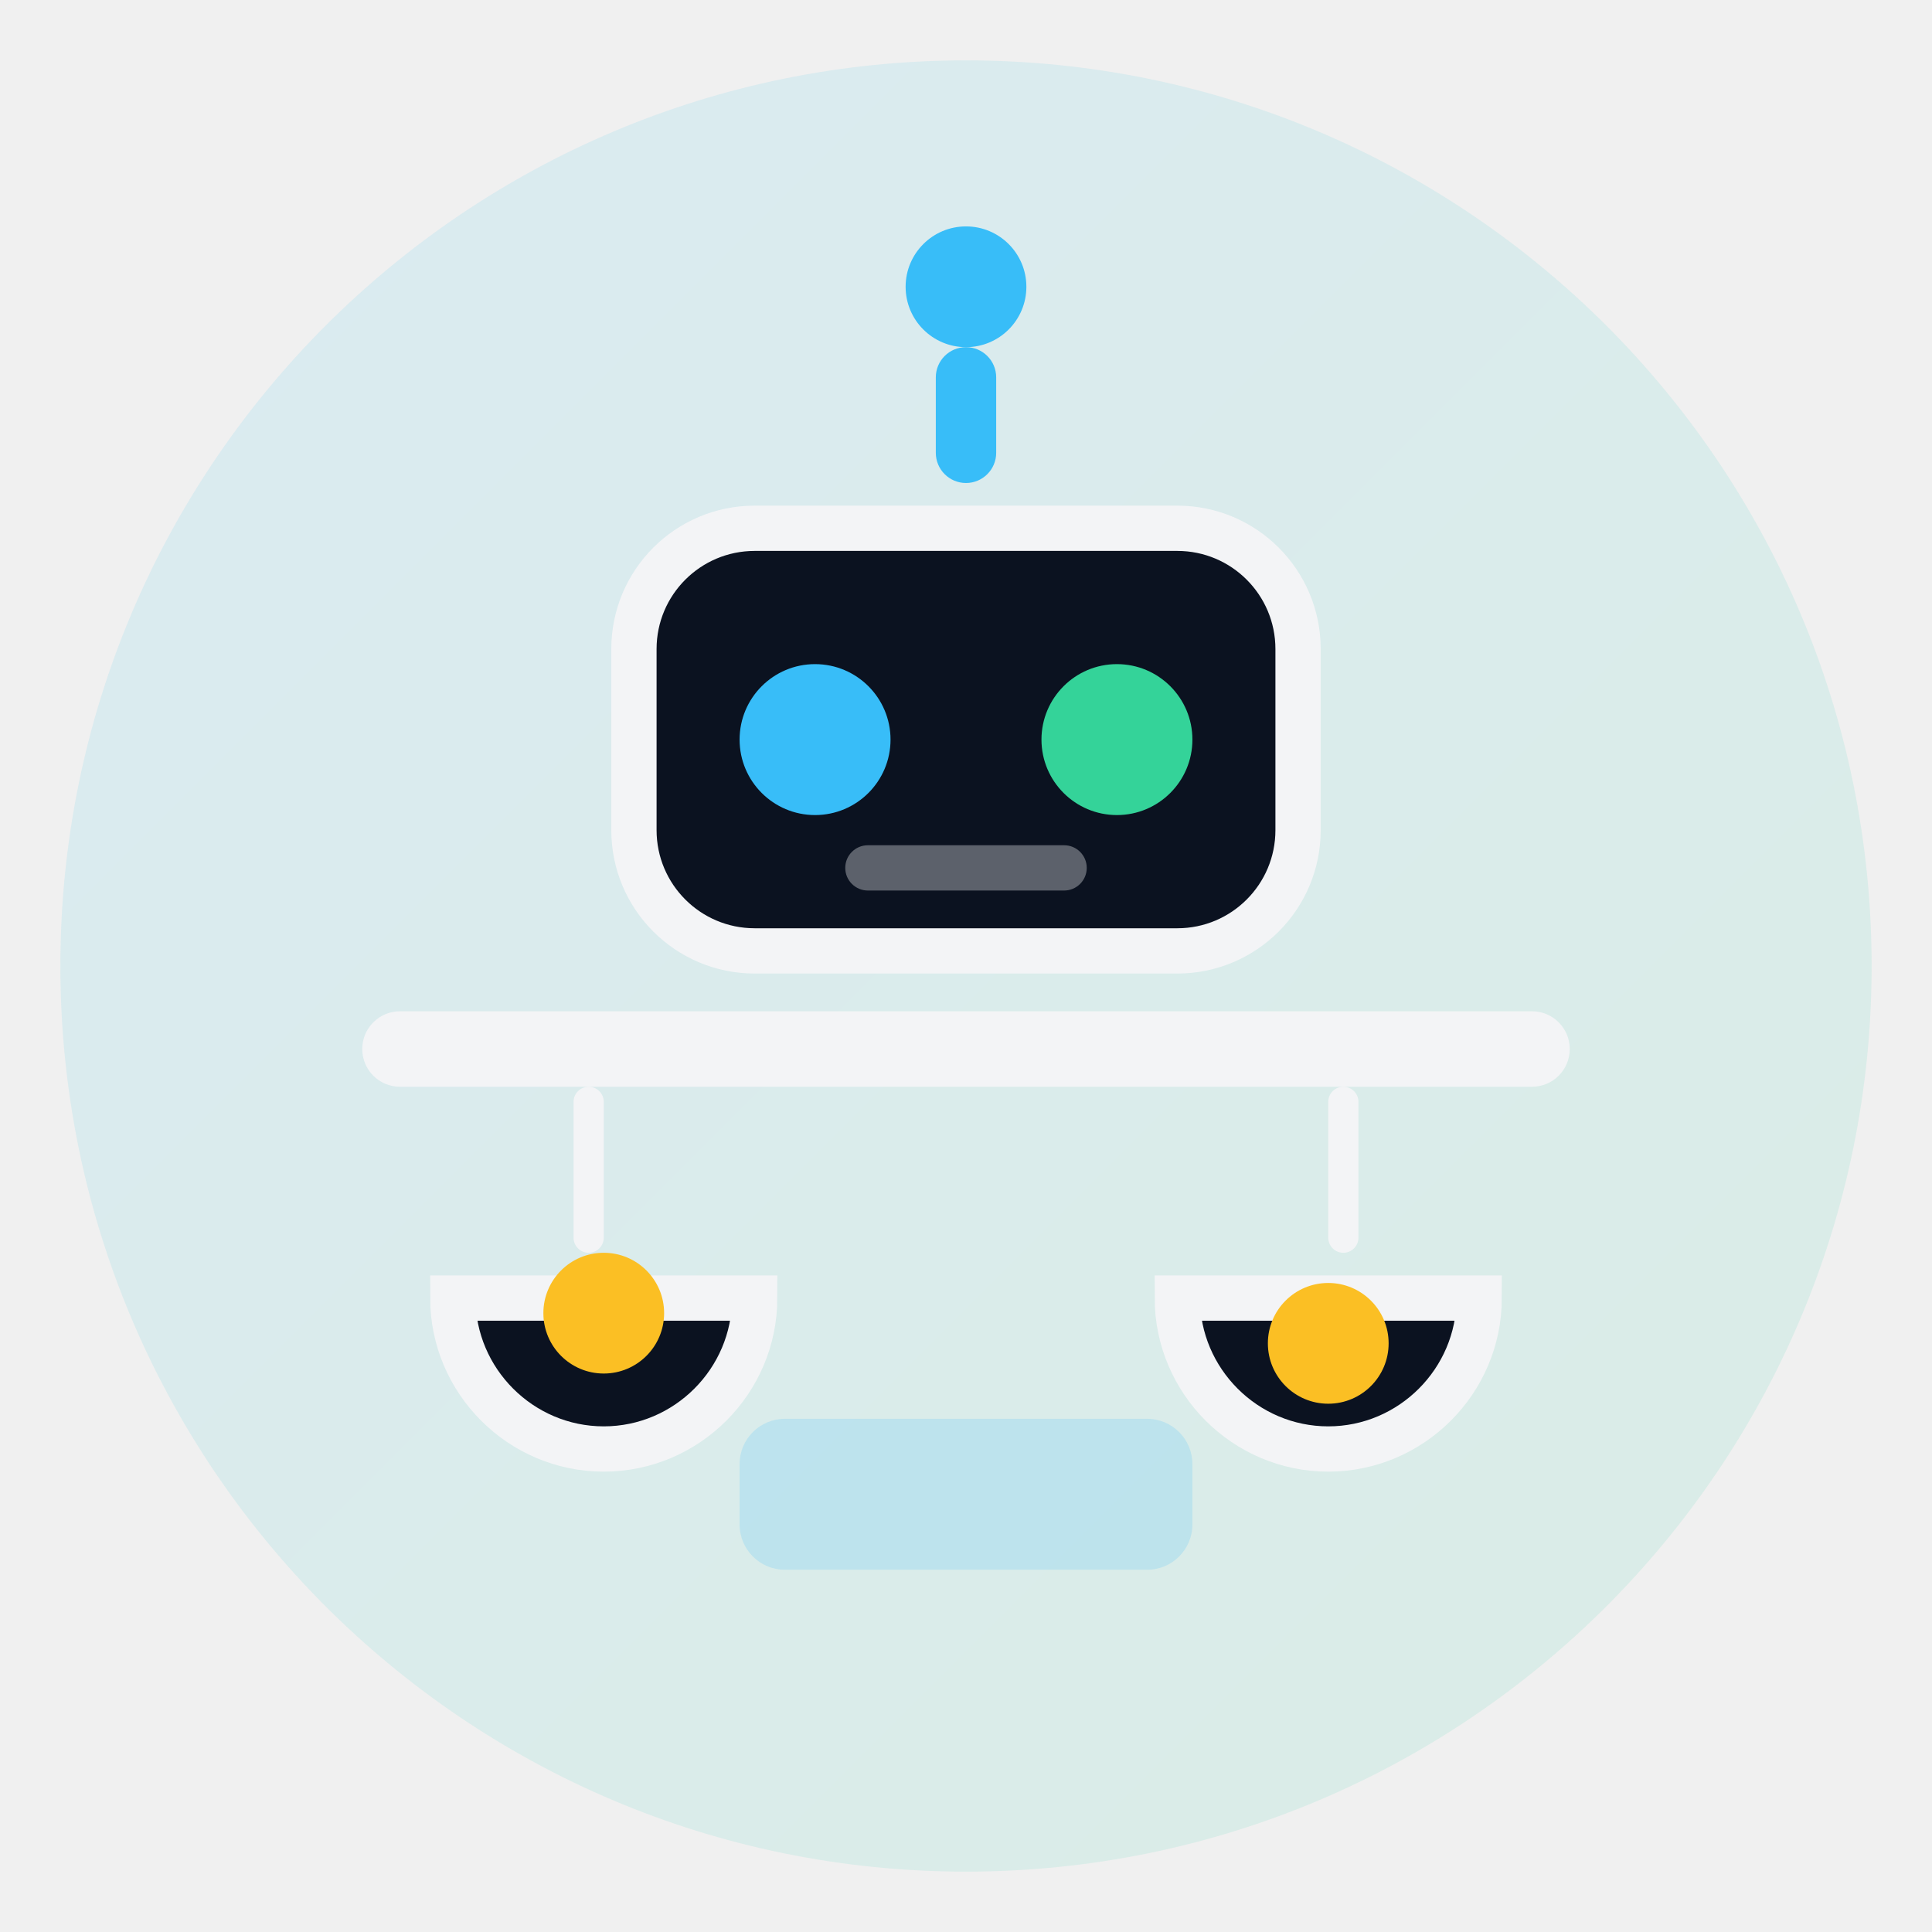
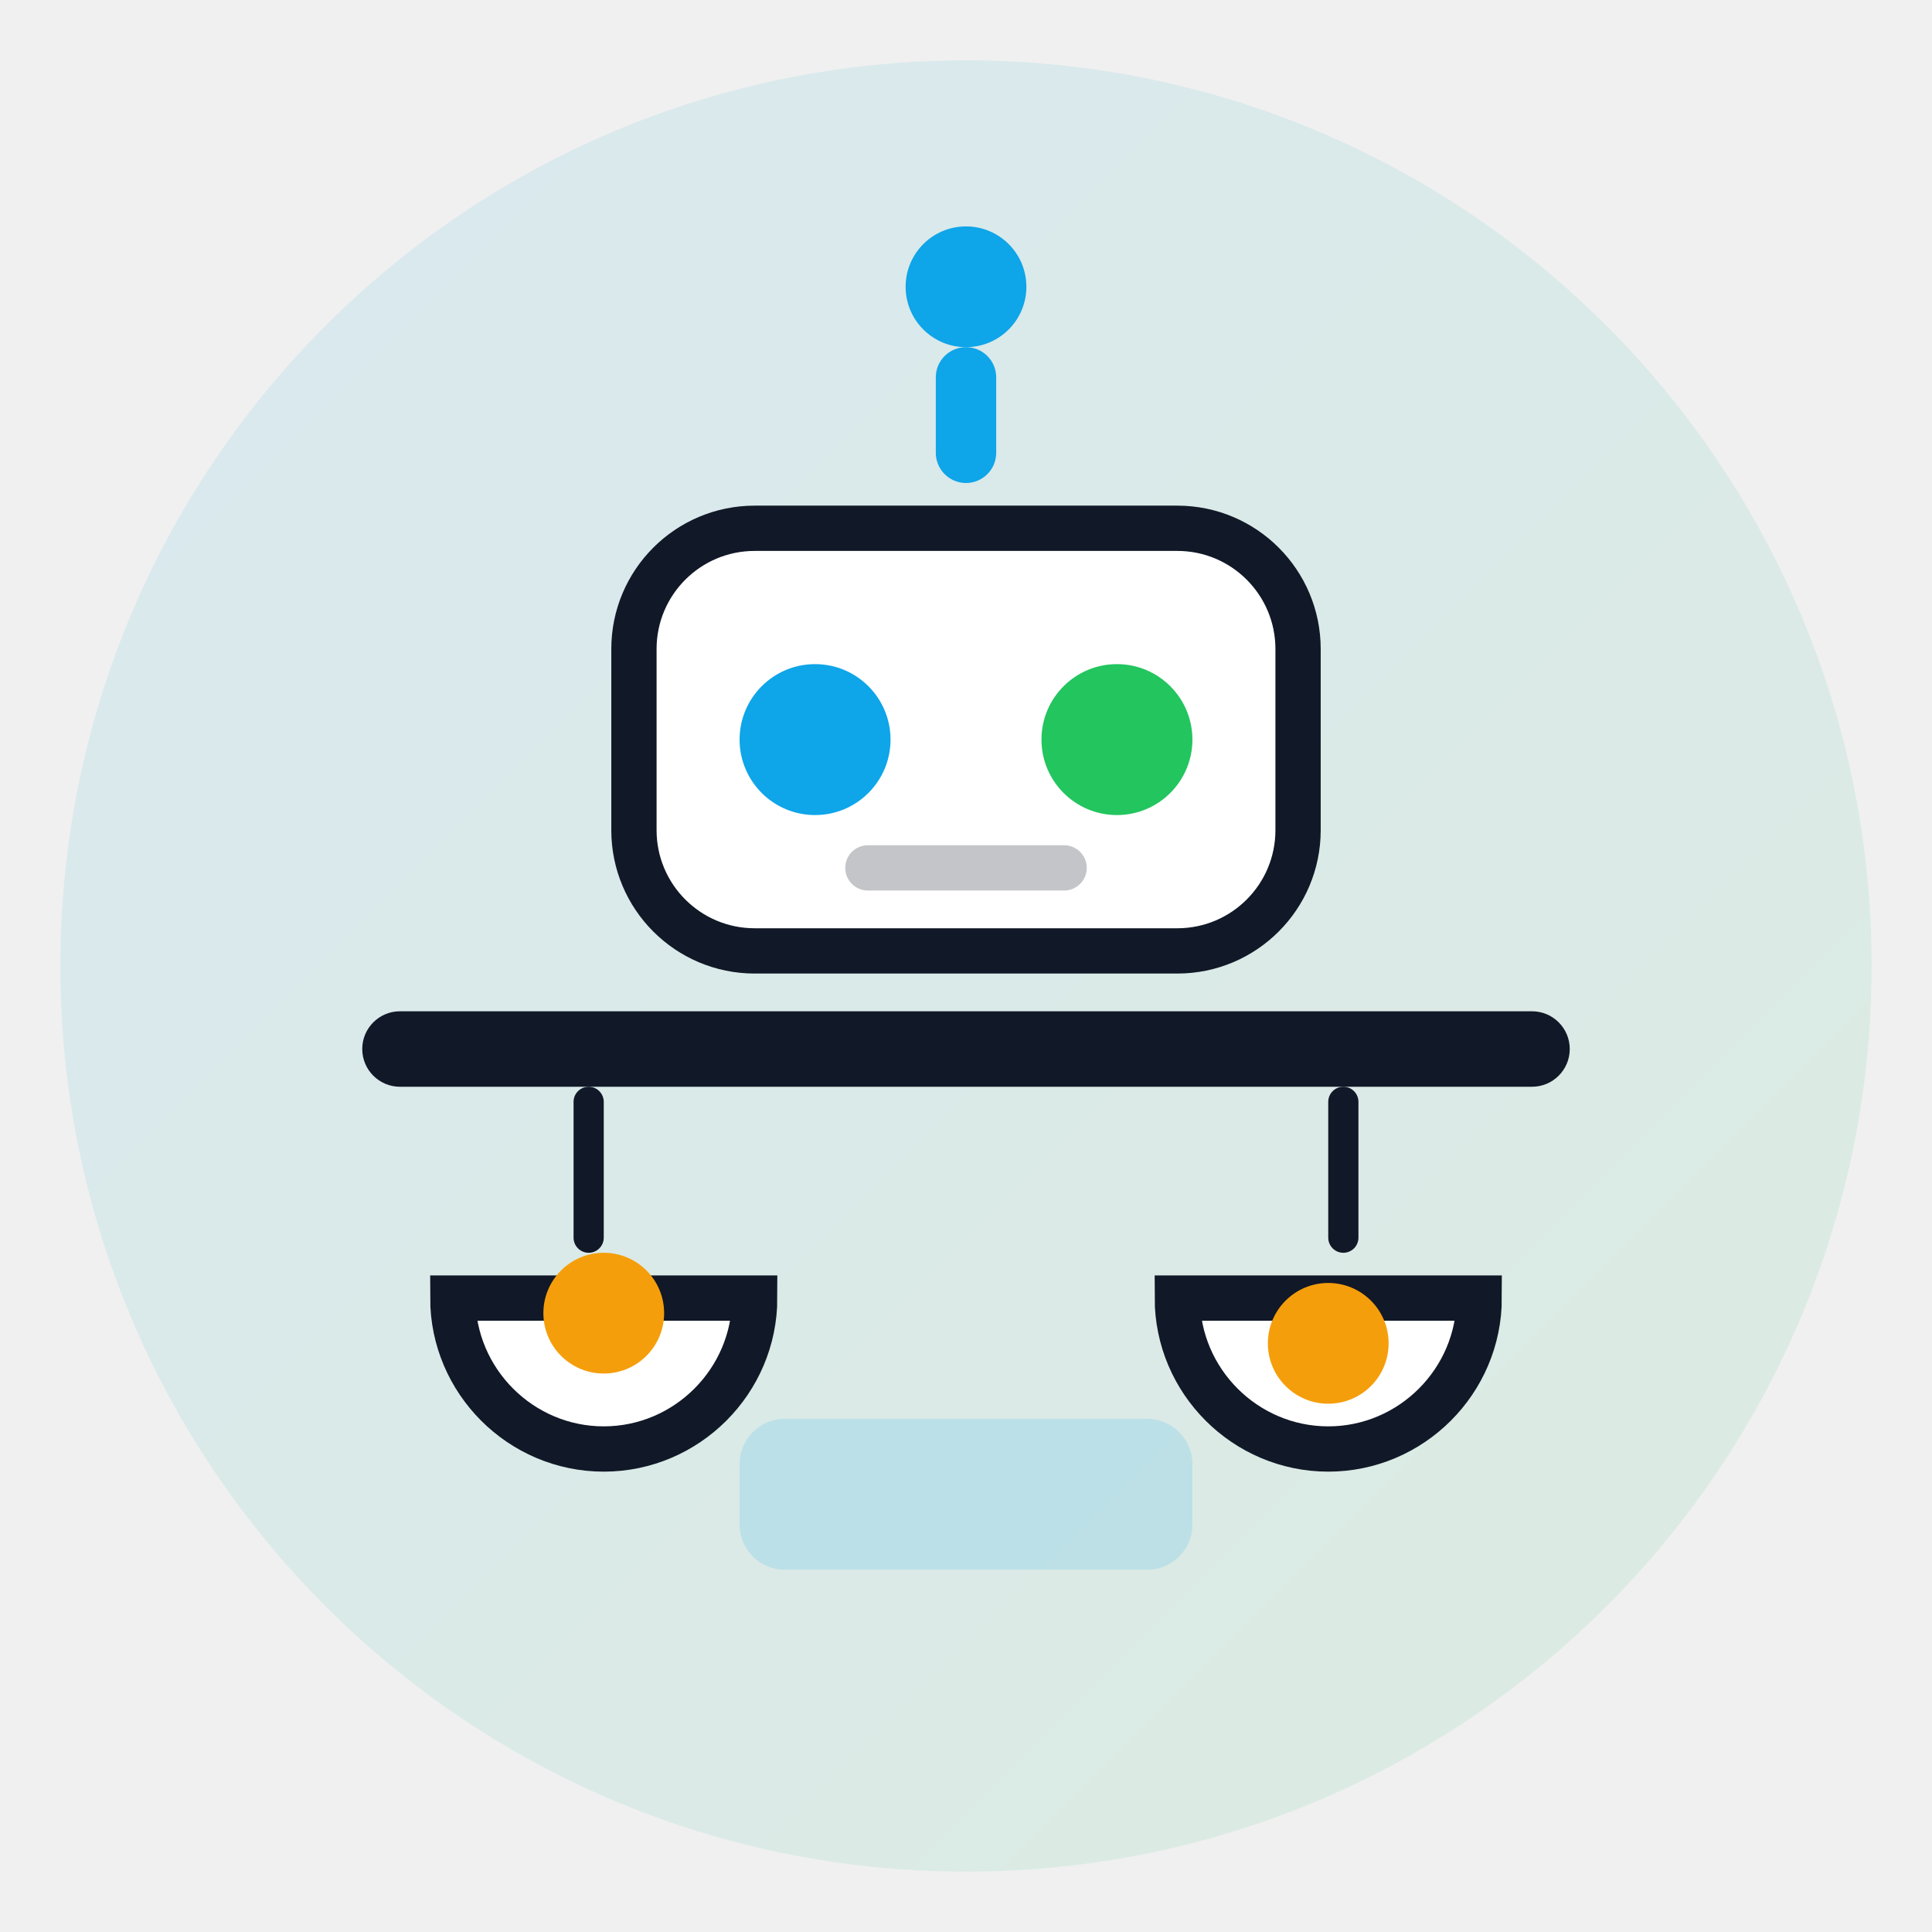
<svg xmlns="http://www.w3.org/2000/svg" width="256" height="256" viewBox="0 0 256 256" fill="none" role="img" aria-labelledby="title desc">
  <defs>
    <linearGradient id="g1" x1="0" y1="0" x2="1" y2="1">
-       <stop offset="0" stop-color="#38BDF8" />
-       <stop offset="1" stop-color="#34D399" />
+       <stop offset="0" stop-color="#0EA5E9" />
+       <stop offset="1" stop-color="#22C55E" />
    </linearGradient>
  </defs>
-   <circle cx="128" cy="128" r="120" fill="url(#g1)" opacity="0.12" />
-   <circle cx="128" cy="38" r="8" fill="#38BDF8" />
-   <rect x="124" y="46" width="8" height="18" rx="4" fill="#38BDF8" />
-   <rect x="84" y="70" width="88" height="56" rx="16" fill="#0B1220" stroke="#F3F4F6" stroke-width="6" />
-   <circle cx="108" cy="98" r="10" fill="#38BDF8" />
-   <circle cx="148" cy="98" r="10" fill="#34D399" />
-   <rect x="112" y="112" width="32" height="6" rx="3" fill="#F3F4F6" opacity="0.35" />
-   <rect x="48" y="134" width="160" height="10" rx="5" fill="#F3F4F6" />
-   <rect x="76" y="144" width="4" height="22" rx="2" fill="#F3F4F6" />
-   <rect x="176" y="144" width="4" height="22" rx="2" fill="#F3F4F6" />
-   <path d="M60 172h40c0 11-9 20-20 20s-20-9-20-20Z" fill="#0B1220" stroke="#F3F4F6" stroke-width="6" />
-   <path d="M156 172h40c0 11-9 20-20 20s-20-9-20-20Z" fill="#0B1220" stroke="#F3F4F6" stroke-width="6" />
-   <circle cx="80" cy="174" r="8" fill="#FBBF24" />
-   <circle cx="176" cy="178" r="8" fill="#FBBF24" />
-   <rect x="98" y="188" width="60" height="20" rx="6" fill="#38BDF8" opacity="0.18" />
+   <circle cx="128" cy="128" r="120" fill="url(#g1)" opacity="0.10" />
+   <circle cx="128" cy="38" r="8" fill="#0EA5E9" />
+   <rect x="124" y="46" width="8" height="18" rx="4" fill="#0EA5E9" />
+   <rect x="84" y="70" width="88" height="56" rx="16" fill="#FFFFFF" stroke="#111827" stroke-width="6" />
+   <circle cx="108" cy="98" r="10" fill="#0EA5E9" />
+   <circle cx="148" cy="98" r="10" fill="#22C55E" />
+   <rect x="112" y="112" width="32" height="6" rx="3" fill="#111827" opacity="0.25" />
+   <rect x="48" y="134" width="160" height="10" rx="5" fill="#111827" />
+   <rect x="76" y="144" width="4" height="22" rx="2" fill="#111827" />
+   <rect x="176" y="144" width="4" height="22" rx="2" fill="#111827" />
+   <path d="M60 172h40c0 11-9 20-20 20s-20-9-20-20Z" fill="#FFFFFF" stroke="#111827" stroke-width="6" />
+   <path d="M156 172h40c0 11-9 20-20 20s-20-9-20-20Z" fill="#FFFFFF" stroke="#111827" stroke-width="6" />
+   <circle cx="80" cy="174" r="8" fill="#F59E0B" />
+   <circle cx="176" cy="178" r="8" fill="#F59E0B" />
+   <rect x="98" y="188" width="60" height="20" rx="6" fill="#0EA5E9" opacity="0.15" />
</svg>
